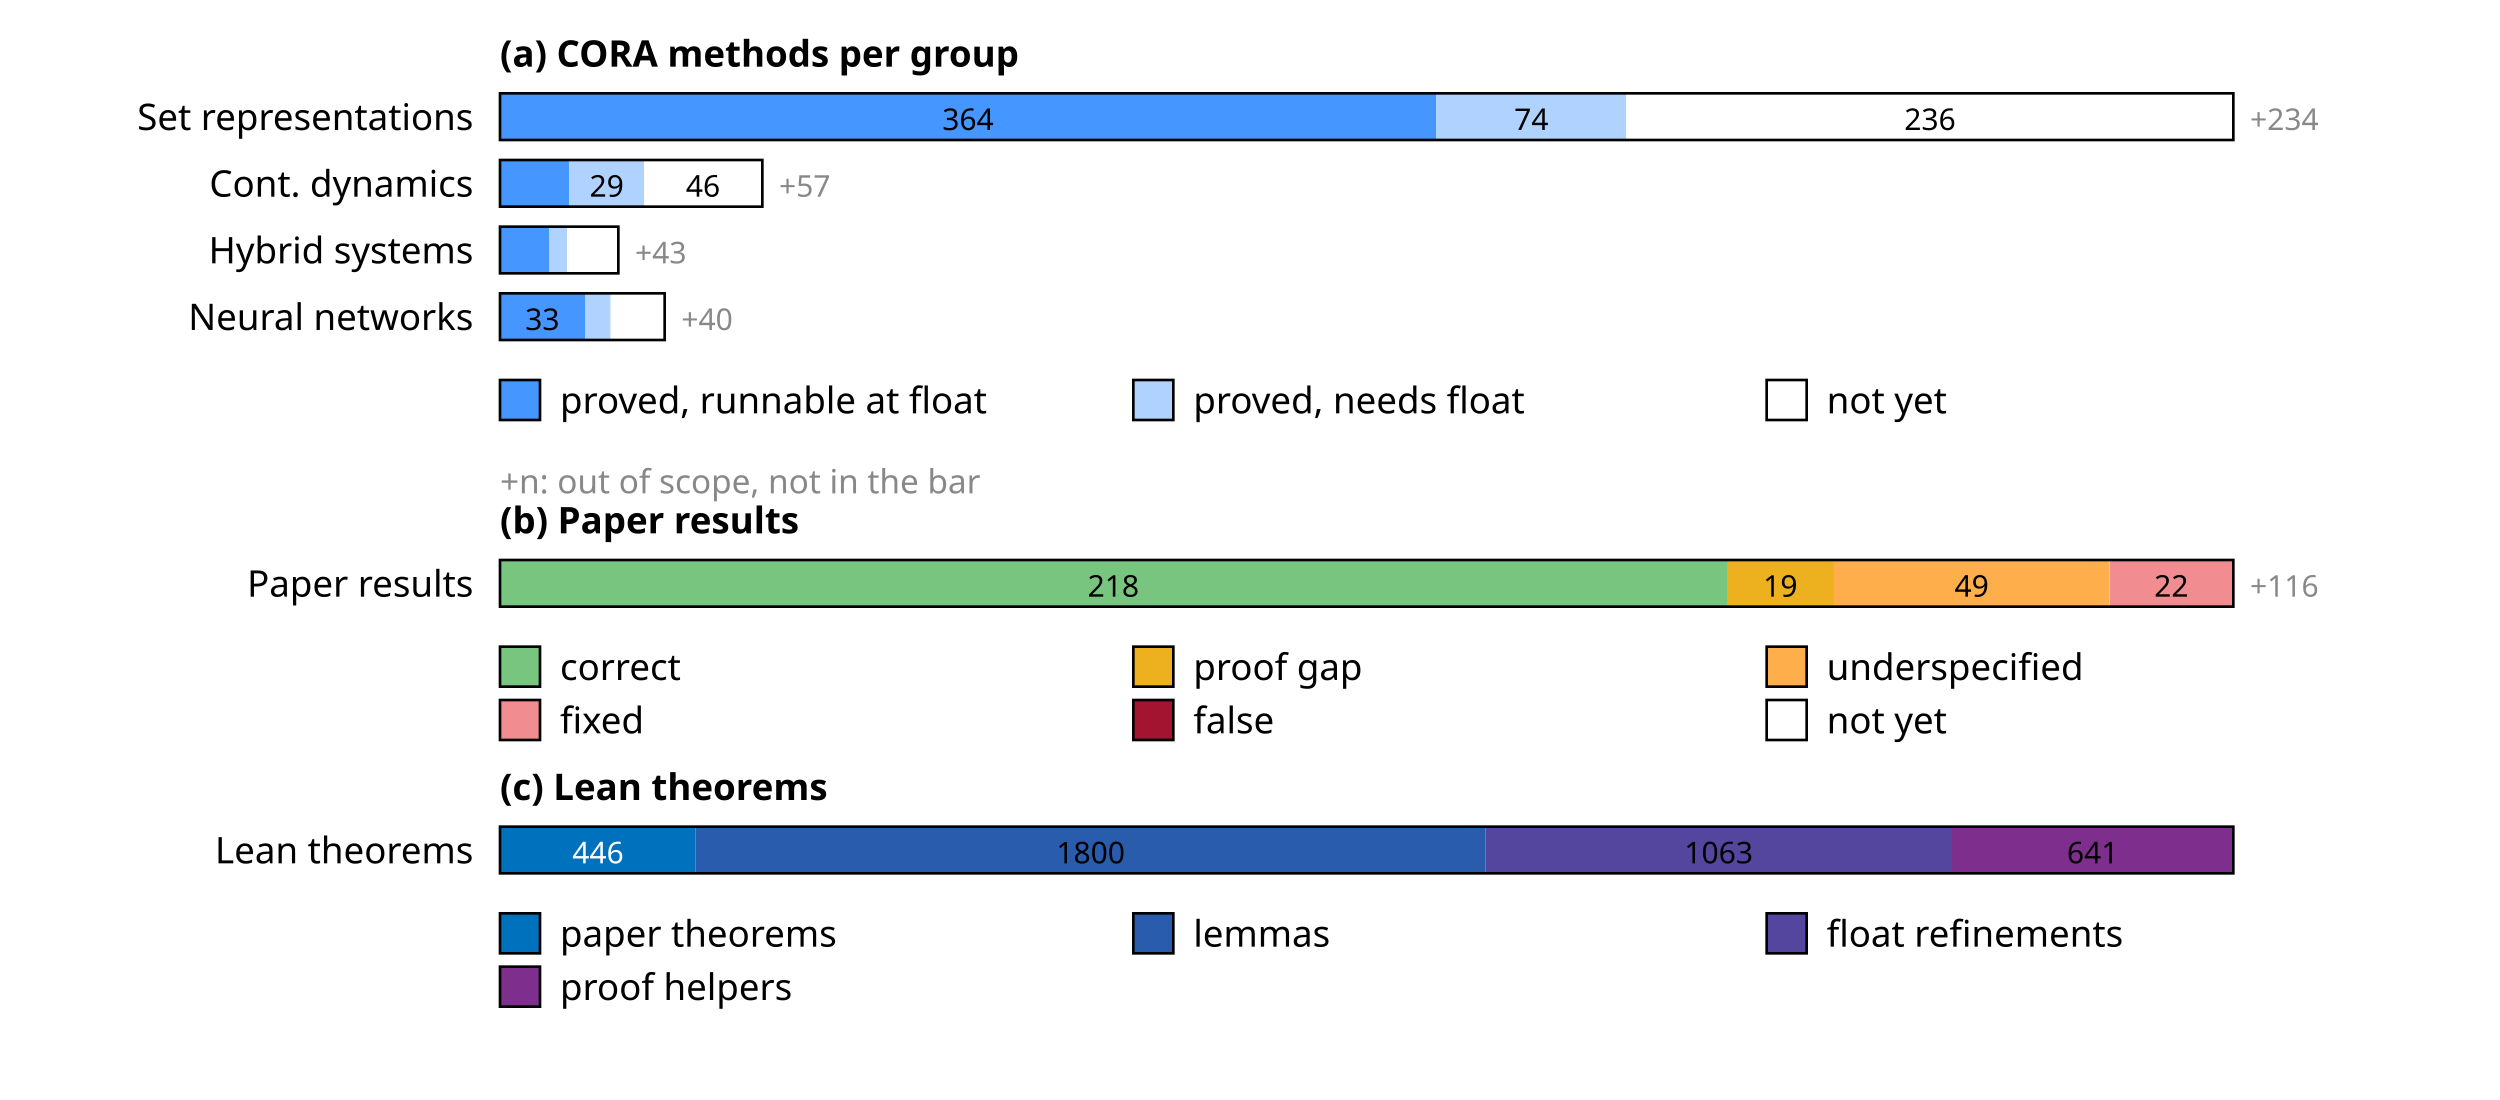
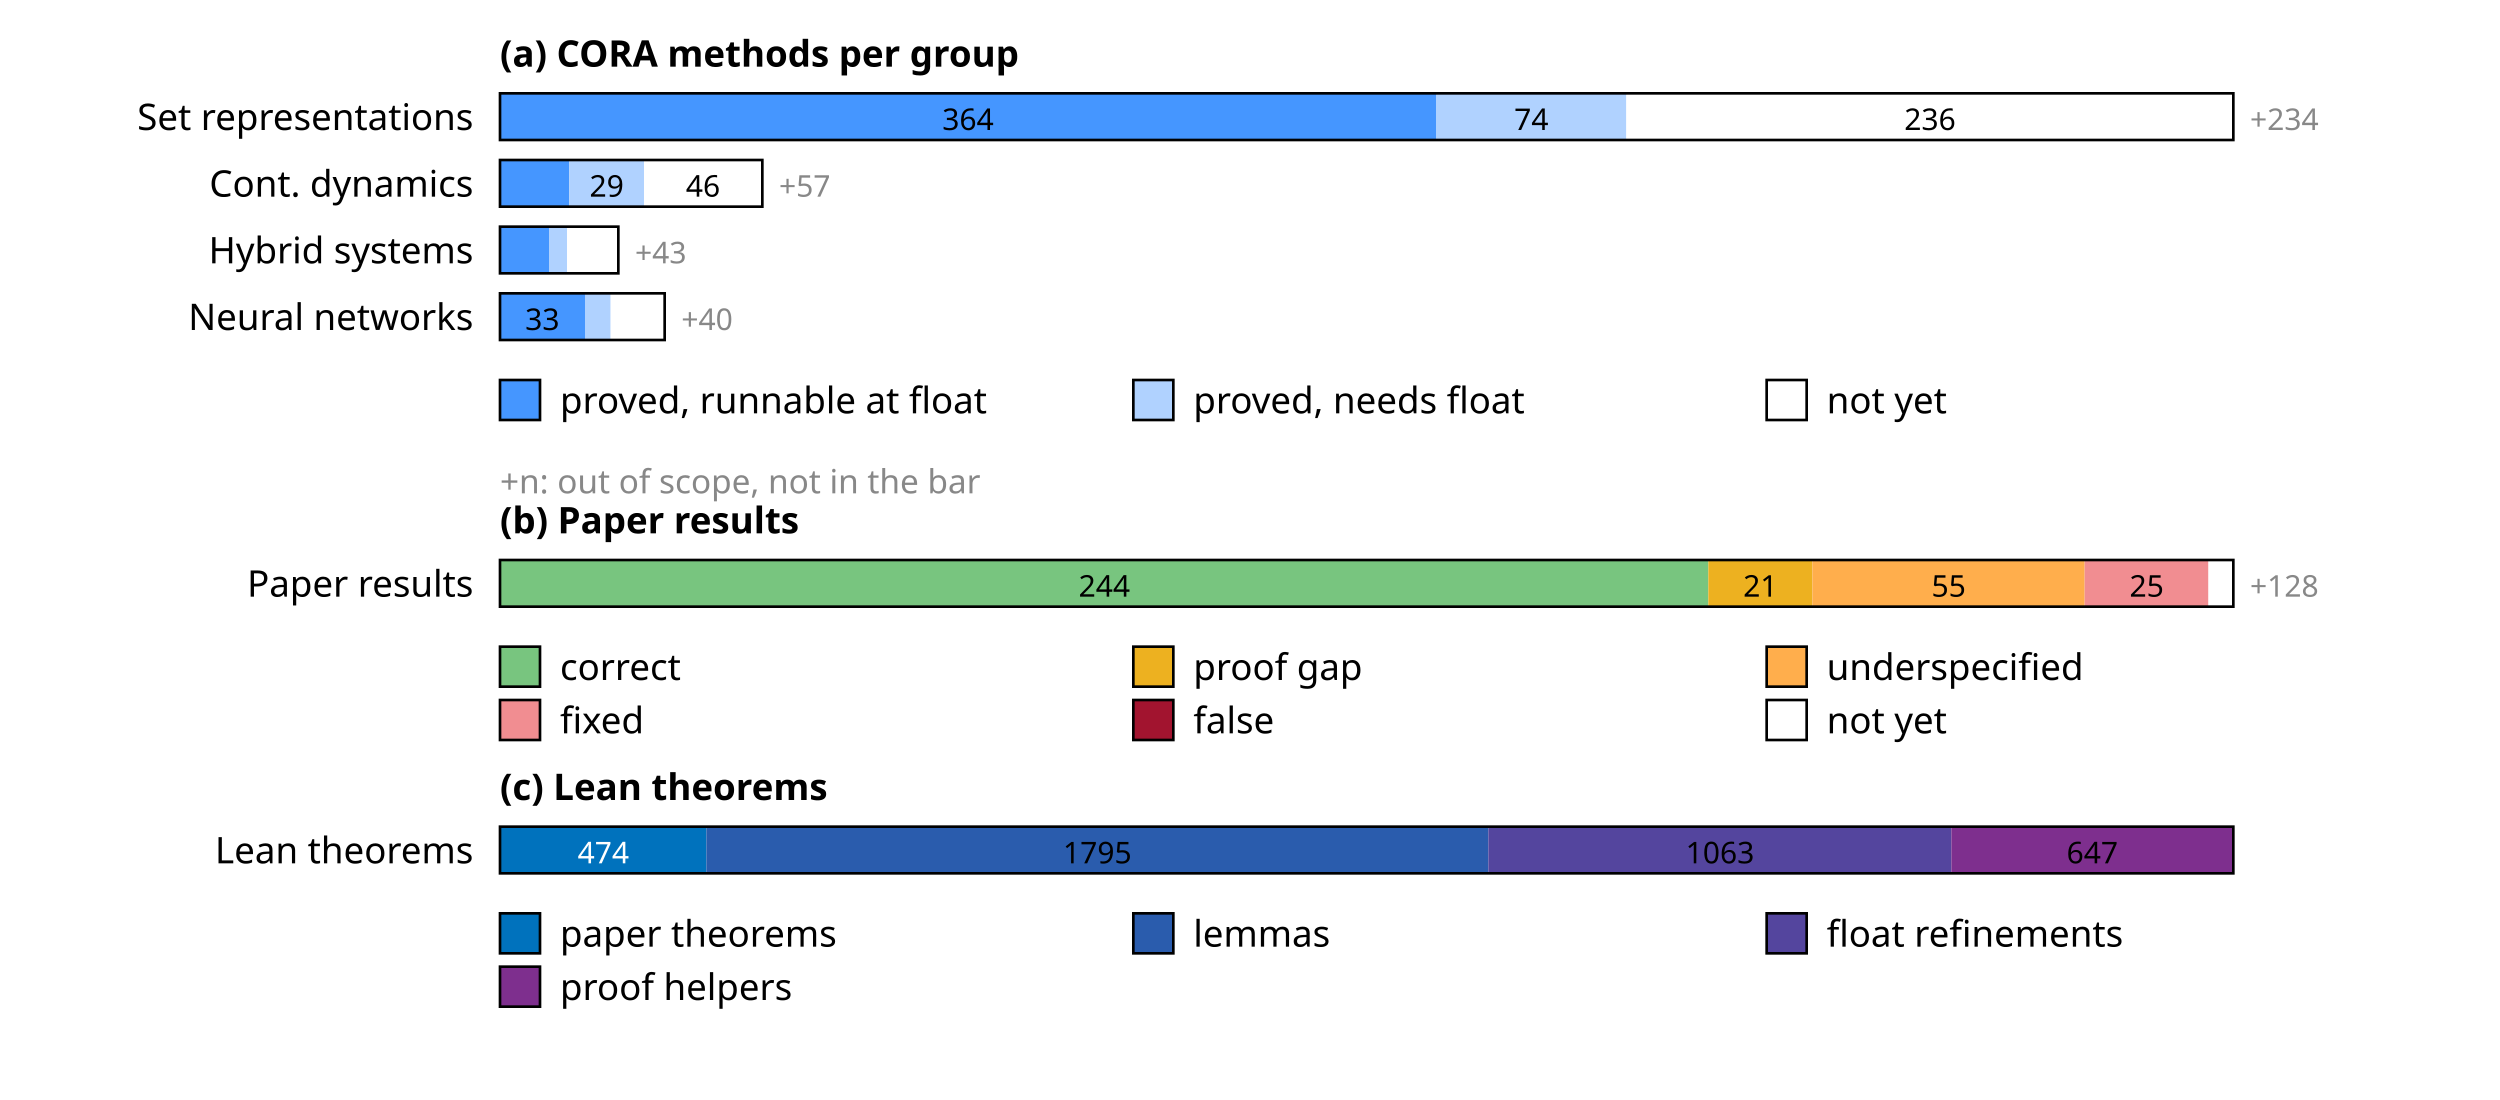
<svg xmlns="http://www.w3.org/2000/svg" width="750" height="330" font-family="sans-serif" font-size="11">
  <rect width="100%" height="100%" fill="white" />
  <text x="150" y="20" font-weight="bold">(a) CORA methods per group</text>
  <text x="142" y="39" text-anchor="end">Set representations</text>
  <rect x="150.0" y="28" width="280.8" height="14" fill="rgb(69,150,255)" />
  <text x="290.4" y="39" text-anchor="middle" font-size="9" fill="#000">364</text>
  <rect x="430.8" y="28" width="57.1" height="14" fill="rgb(176,210,255)" />
  <text x="459.4" y="39" text-anchor="middle" font-size="9" fill="#000">74</text>
  <rect x="487.9" y="28" width="182.1" height="14" fill="rgb(255,255,255)" />
  <text x="579.0" y="39" text-anchor="middle" font-size="9" fill="#000">236</text>
  <rect x="150" y="28" width="520.0" height="14" fill="none" stroke="#000" stroke-width="0.8" />
  <text x="675.0" y="39" font-size="9" fill="#888">+234</text>
  <text x="142" y="59" text-anchor="end">Cont. dynamics</text>
  <rect x="150.0" y="48" width="20.8" height="14" fill="rgb(69,150,255)" />
  <rect x="170.8" y="48" width="22.4" height="14" fill="rgb(176,210,255)" />
  <text x="182.0" y="59" text-anchor="middle" font-size="9" fill="#000">29</text>
  <rect x="193.2" y="48" width="35.5" height="14" fill="rgb(255,255,255)" />
  <text x="210.9" y="59" text-anchor="middle" font-size="9" fill="#000">46</text>
  <rect x="150" y="48" width="78.7" height="14" fill="none" stroke="#000" stroke-width="0.8" />
  <text x="233.7" y="59" font-size="9" fill="#888">+57</text>
  <text x="142" y="79" text-anchor="end">Hybrid systems</text>
  <rect x="150.0" y="68" width="14.7" height="14" fill="rgb(69,150,255)" />
  <rect x="164.7" y="68" width="5.4" height="14" fill="rgb(176,210,255)" />
  <rect x="170.1" y="68" width="15.4" height="14" fill="rgb(255,255,255)" />
  <rect x="150" y="68" width="35.5" height="14" fill="none" stroke="#000" stroke-width="0.8" />
  <text x="190.5" y="79" font-size="9" fill="#888">+43</text>
  <text x="142" y="99" text-anchor="end">Neural networks</text>
  <rect x="150.0" y="88" width="25.5" height="14" fill="rgb(69,150,255)" />
  <text x="162.7" y="99" text-anchor="middle" font-size="9" fill="#000">33</text>
  <rect x="175.5" y="88" width="7.7" height="14" fill="rgb(176,210,255)" />
  <rect x="183.2" y="88" width="16.2" height="14" fill="rgb(255,255,255)" />
  <rect x="150" y="88" width="49.4" height="14" fill="none" stroke="#000" stroke-width="0.8" />
  <text x="204.4" y="99" font-size="9" fill="#888">+40</text>
  <rect x="150" y="114" width="12" height="12" fill="rgb(69,150,255)" stroke="#000" stroke-width="0.8" />
  <text x="168" y="124">proved, runnable at float</text>
  <rect x="340" y="114" width="12" height="12" fill="rgb(176,210,255)" stroke="#000" stroke-width="0.8" />
  <text x="358" y="124">proved, needs float</text>
  <rect x="530" y="114" width="12" height="12" fill="rgb(255,255,255)" stroke="#000" stroke-width="0.8" />
  <text x="548" y="124">not yet</text>
  <text x="150" y="148" font-size="10" fill="#888">+n: out of scope, not in the bar</text>
  <text x="150" y="160" font-weight="bold">(b) Paper results</text>
  <text x="142" y="179" text-anchor="end">Paper results</text>
-   <rect x="150.0" y="168" width="368.1" height="14" fill="rgb(120,197,127)" />
-   <text x="334.0" y="179" text-anchor="middle" font-size="9" fill="#000">218</text>
-   <rect x="518.1" y="168" width="32.1" height="14" fill="rgb(237,177,32)" />
-   <text x="534.1" y="179" text-anchor="middle" font-size="9" fill="#000">19</text>
-   <rect x="550.1" y="168" width="82.7" height="14" fill="rgb(255,174,76)" />
-   <text x="591.5" y="179" text-anchor="middle" font-size="9" fill="#000">49</text>
-   <rect x="632.9" y="168" width="37.1" height="14" fill="rgb(241,141,145)" />
-   <text x="651.4" y="179" text-anchor="middle" font-size="9" fill="#000">22</text>
+   <rect x="150.0" y="168" width="362.5" height="14" fill="rgb(120,197,127)" />
+   <text x="331.3" y="179" text-anchor="middle" font-size="9" fill="#000">244</text>
+   <rect x="512.5" y="168" width="31.2" height="14" fill="rgb(237,177,32)" />
+   <text x="528.1" y="179" text-anchor="middle" font-size="9" fill="#000">21</text>
+   <rect x="543.7" y="168" width="81.7" height="14" fill="rgb(255,174,76)" />
+   <text x="584.6" y="179" text-anchor="middle" font-size="9" fill="#000">55</text>
+   <rect x="625.4" y="168" width="37.1" height="14" fill="rgb(241,141,145)" />
+   <text x="644.0" y="179" text-anchor="middle" font-size="9" fill="#000">25</text>
+   <rect x="662.6" y="168" width="7.4" height="14" fill="rgb(255,255,255)" />
  <rect x="150" y="168" width="520.0" height="14" fill="none" stroke="#000" stroke-width="0.8" />
-   <text x="675.0" y="179" font-size="9" fill="#888">+116</text>
+   <text x="675.0" y="179" font-size="9" fill="#888">+128</text>
  <rect x="150" y="194" width="12" height="12" fill="rgb(120,197,127)" stroke="#000" stroke-width="0.8" />
  <text x="168" y="204">correct</text>
  <rect x="340" y="194" width="12" height="12" fill="rgb(237,177,32)" stroke="#000" stroke-width="0.8" />
  <text x="358" y="204">proof gap</text>
  <rect x="530" y="194" width="12" height="12" fill="rgb(255,174,76)" stroke="#000" stroke-width="0.8" />
  <text x="548" y="204">underspecified</text>
  <rect x="150" y="210" width="12" height="12" fill="rgb(241,141,145)" stroke="#000" stroke-width="0.8" />
  <text x="168" y="220">fixed</text>
  <rect x="340" y="210" width="12" height="12" fill="rgb(162,20,47)" stroke="#000" stroke-width="0.8" />
  <text x="358" y="220">false</text>
  <rect x="530" y="210" width="12" height="12" fill="rgb(255,255,255)" stroke="#000" stroke-width="0.8" />
  <text x="548" y="220">not yet</text>
  <text x="150" y="240" font-weight="bold">(c) Lean theorems</text>
  <text x="142" y="259" text-anchor="end">Lean theorems</text>
-   <rect x="150.0" y="248" width="58.7" height="14" fill="rgb(0,114,189)" />
-   <text x="179.4" y="259" text-anchor="middle" font-size="9" fill="#fff">446</text>
-   <rect x="208.7" y="248" width="237.0" height="14" fill="rgb(42,92,173)" />
-   <text x="327.2" y="259" text-anchor="middle" font-size="9" fill="#000">1800</text>
-   <rect x="445.7" y="248" width="139.9" height="14" fill="rgb(84,69,158)" />
-   <text x="515.6" y="259" text-anchor="middle" font-size="9" fill="#000">1063</text>
-   <rect x="585.6" y="248" width="84.4" height="14" fill="rgb(126,47,142)" />
-   <text x="627.8" y="259" text-anchor="middle" font-size="9" fill="#000">641</text>
+   <rect x="150.0" y="248" width="61.9" height="14" fill="rgb(0,114,189)" />
+   <text x="181.0" y="259" text-anchor="middle" font-size="9" fill="#fff">474</text>
+   <rect x="211.9" y="248" width="234.6" height="14" fill="rgb(42,92,173)" />
+   <text x="329.2" y="259" text-anchor="middle" font-size="9" fill="#000">1795</text>
+   <rect x="446.5" y="248" width="138.9" height="14" fill="rgb(84,69,158)" />
+   <text x="516.0" y="259" text-anchor="middle" font-size="9" fill="#000">1063</text>
+   <rect x="585.4" y="248" width="84.6" height="14" fill="rgb(126,47,142)" />
+   <text x="627.7" y="259" text-anchor="middle" font-size="9" fill="#000">647</text>
  <rect x="150" y="248" width="520.0" height="14" fill="none" stroke="#000" stroke-width="0.8" />
  <rect x="150" y="274" width="12" height="12" fill="rgb(0,114,189)" stroke="#000" stroke-width="0.8" />
  <text x="168" y="284">paper theorems</text>
  <rect x="340" y="274" width="12" height="12" fill="rgb(42,92,173)" stroke="#000" stroke-width="0.8" />
  <text x="358" y="284">lemmas</text>
  <rect x="530" y="274" width="12" height="12" fill="rgb(84,69,158)" stroke="#000" stroke-width="0.8" />
  <text x="548" y="284">float refinements</text>
  <rect x="150" y="290" width="12" height="12" fill="rgb(126,47,142)" stroke="#000" stroke-width="0.8" />
  <text x="168" y="300">proof helpers</text>
</svg>
